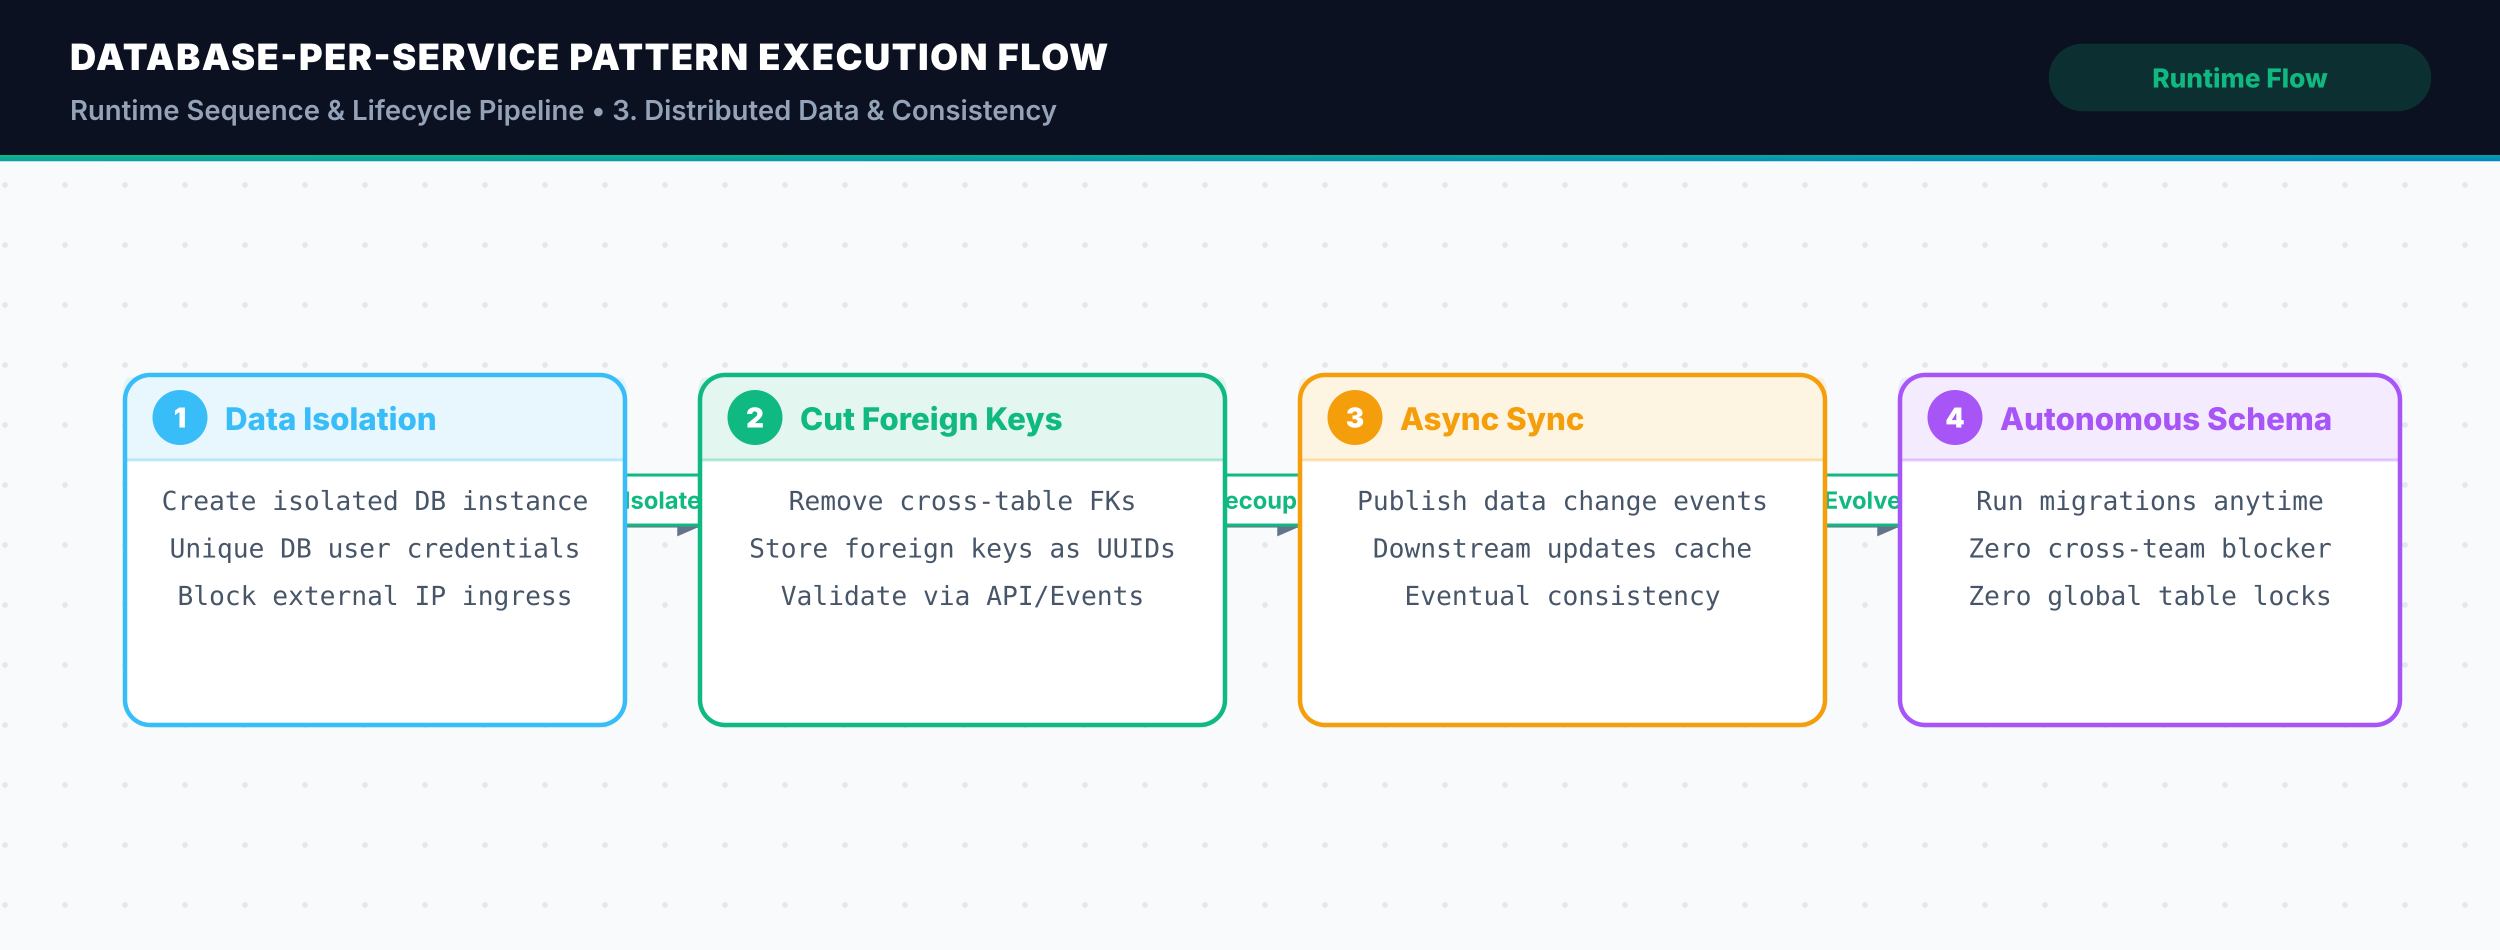
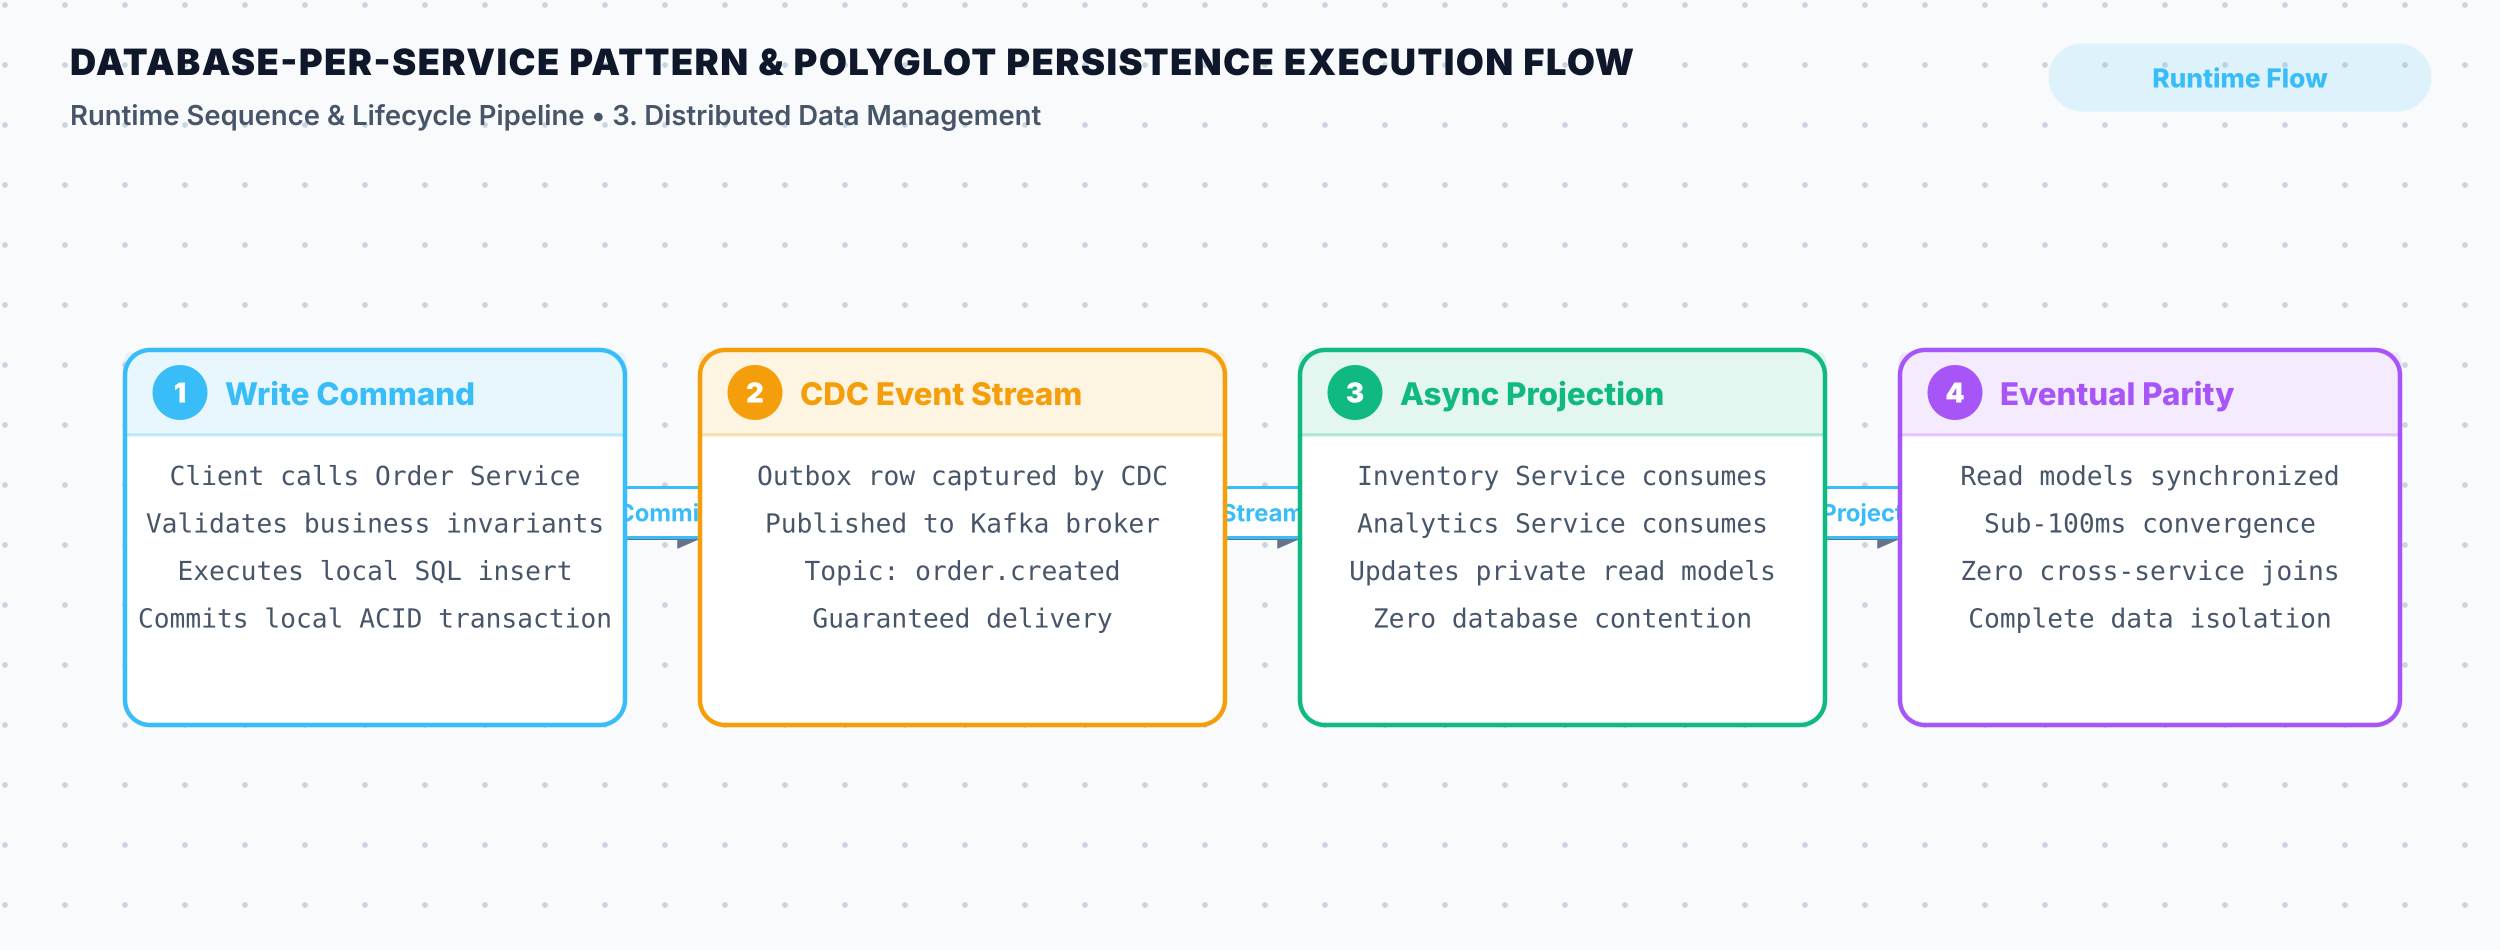
<svg xmlns="http://www.w3.org/2000/svg" viewBox="0 0 1000 380" width="1000" height="380">
  <defs>
    <style>
      .bg { fill: #f8fafc; }
-       .grid-dot { fill: #e2e8f0; }
-       .header-bg { fill: #0b1120; }
-       .header-title { fill: #ffffff; }
-       .header-sub { fill: #94a3b8; }
+       .grid-dot { fill: #cbd5e1; }
+       .header-title { fill: #0f172a; }
+       .header-sub { fill: #475569; }
      .card-bg { fill: #ffffff; }
      .text-muted { fill: #475569; }
      .arrow-line { stroke: #64748b; stroke-width: 2; fill: none; stroke-linecap: round; stroke-linejoin: round; }
      .arrow-dash { stroke: #94a3b8; stroke-width: 2; stroke-dasharray: 5,4; fill: none; stroke-linecap: round; }
      .arrow-head { fill: #64748b; }
      .pill-bg { fill: #ffffff; }
      .tier-bg { fill: rgba(241, 245, 249, 0.45); }

      @media (prefers-color-scheme: dark) {
        .bg { fill: #070b14; }
        .grid-dot { fill: #1e293b; }
-         .header-bg { fill: #030712; }
+         .header-title { fill: #f8fafc; }
+         .header-sub { fill: #94a3b8; }
        .card-bg { fill: #0f172a; }
        .text-muted { fill: #94a3b8; }
        .arrow-line { stroke: #94a3b8; }
        .arrow-dash { stroke: #64748b; }
        .arrow-head { fill: #94a3b8; }
        .pill-bg { fill: #0f172a; }
        .tier-bg { fill: rgba(15, 23, 42, 0.35); }
      }
    </style>
    <pattern id="grid" width="24" height="24" patternUnits="userSpaceOnUse">
      <circle cx="2" cy="2" r="1.15" class="grid-dot" />
    </pattern>
    <linearGradient id="headerGrad" x1="0%" y1="0%" x2="100%" y2="100%">
-       <stop offset="0%" stop-color="#10b981" />
+       <stop offset="0%" stop-color="#38bdf8" />
      <stop offset="100%" stop-color="#0284c7" />
    </linearGradient>
    <marker id="arrow" viewBox="0 0 10 10" refX="7" refY="5" markerWidth="6.5" markerHeight="6.5" orient="auto-start-reverse">
      <path d="M 0 1.5 L 8 5 L 0 8.5 z" class="arrow-head" />
    </marker>
  </defs>
  <rect width="1000" height="380" class="bg" />
  <rect width="1000" height="380" fill="url(#grid)" />
-   <rect x="0" y="0" width="1000" height="64" class="header-bg" />
-   <rect x="0" y="62" width="1000" height="2.5" fill="url(#headerGrad)" />
-   <text x="28" y="28" font-family="-apple-system, BlinkMacSystemFont, sans-serif" font-size="14.5" font-weight="900" class="header-title" letter-spacing="0.04em">DATABASE-PER-SERVICE PATTERN EXECUTION FLOW</text>
-   <text x="28" y="48" font-family="-apple-system, BlinkMacSystemFont, sans-serif" font-size="11" font-weight="600" class="header-sub">Runtime Sequence &amp; Lifecycle Pipeline • 3. Distributed Data &amp; Consistency</text>
-   <rect x="820" y="18" width="152" height="26" rx="13" fill="#10b981" opacity="0.18" stroke="#10b981" stroke-width="1" />
-   <text x="896" y="35" text-anchor="middle" font-family="-apple-system, BlinkMacSystemFont, sans-serif" font-size="10.5" font-weight="800" fill="#10b981">Runtime Flow</text>
+   <text x="28" y="30" font-family="-apple-system, BlinkMacSystemFont, sans-serif" font-size="14.5" font-weight="900" class="header-title" letter-spacing="0.04em">DATABASE-PER-SERVICE PATTERN &amp; POLYGLOT PERSISTENCE EXECUTION FLOW</text>
+   <text x="28" y="50" font-family="-apple-system, BlinkMacSystemFont, sans-serif" font-size="11" font-weight="600" class="header-sub">Runtime Sequence &amp; Lifecycle Pipeline • 3. Distributed Data Management</text>
+   <rect x="820" y="18" width="152" height="26" rx="13" fill="#38bdf8" opacity="0.14" stroke="#38bdf8" stroke-width="1.2" />
+   <text x="896" y="35" text-anchor="middle" font-family="-apple-system, BlinkMacSystemFont, sans-serif" font-size="10.5" font-weight="800" fill="#38bdf8">Runtime Flow</text>
  <g id="conn-0">
-     <path d="M 250 210 L 280 210" class="arrow-line" stroke="#10b981" marker-end="url(#arrow)" />
-     <rect x="237" y="190" width="56" height="20" rx="6" class="pill-bg" stroke="#10b981" stroke-width="1.2" />
-     <text x="265" y="203.5" text-anchor="middle" font-family="-apple-system, BlinkMacSystemFont, sans-serif" font-size="9.5" font-weight="750" fill="#10b981">Isolate</text>
+     <path d="M 250 215 L 280 215" class="arrow-line" stroke="#38bdf8" marker-end="url(#arrow)" />
+     <rect x="235" y="195" width="60" height="20" rx="6" class="pill-bg" stroke="#38bdf8" stroke-width="1.2" />
+     <text x="265" y="208.5" text-anchor="middle" font-family="-apple-system, BlinkMacSystemFont, sans-serif" font-size="9.5" font-weight="750" fill="#38bdf8">Commit</text>
  </g>
  <g id="conn-1">
-     <path d="M 490 210 L 520 210" class="arrow-line" stroke="#10b981" marker-end="url(#arrow)" />
-     <rect x="477" y="190" width="56" height="20" rx="6" class="pill-bg" stroke="#10b981" stroke-width="1.2" />
-     <text x="505" y="203.5" text-anchor="middle" font-family="-apple-system, BlinkMacSystemFont, sans-serif" font-size="9.5" font-weight="750" fill="#10b981">Decouple</text>
+     <path d="M 490 215 L 520 215" class="arrow-line" stroke="#38bdf8" marker-end="url(#arrow)" />
+     <rect x="475" y="195" width="60" height="20" rx="6" class="pill-bg" stroke="#38bdf8" stroke-width="1.2" />
+     <text x="505" y="208.5" text-anchor="middle" font-family="-apple-system, BlinkMacSystemFont, sans-serif" font-size="9.5" font-weight="750" fill="#38bdf8">Stream</text>
  </g>
  <g id="conn-2">
-     <path d="M 730 210 L 760 210" class="arrow-line" stroke="#10b981" marker-end="url(#arrow)" />
-     <rect x="717" y="190" width="56" height="20" rx="6" class="pill-bg" stroke="#10b981" stroke-width="1.2" />
-     <text x="745" y="203.5" text-anchor="middle" font-family="-apple-system, BlinkMacSystemFont, sans-serif" font-size="9.5" font-weight="750" fill="#10b981">Evolve</text>
+     <path d="M 730 215 L 760 215" class="arrow-line" stroke="#38bdf8" marker-end="url(#arrow)" />
+     <rect x="712.2" y="195" width="65.6" height="20" rx="6" class="pill-bg" stroke="#38bdf8" stroke-width="1.2" />
+     <text x="745" y="208.5" text-anchor="middle" font-family="-apple-system, BlinkMacSystemFont, sans-serif" font-size="9.5" font-weight="750" fill="#38bdf8">Project</text>
  </g>
  <g id="node-0" class="node-card">
-     <rect x="50" y="150" width="200" height="140" rx="10" class="card-bg" stroke="#38bdf8" stroke-width="1.8" />
-     <path d="M 51 151 L 249 151 A 9 9 0 0 1 250 160 L 250 184 L 50 184 L 50 160 A 9 9 0 0 1 51 151 Z" fill="#38bdf8" opacity="0.12" />
-     <line x1="50" y1="184" x2="250" y2="184" stroke="#38bdf8" stroke-width="1.2" opacity="0.3" />
-     <circle cx="72" cy="167" r="11" fill="#38bdf8" />
-     <text x="72" y="171" text-anchor="middle" font-family="-apple-system, BlinkMacSystemFont, sans-serif" font-size="11" font-weight="900" fill="#ffffff">1</text>
-     <text x="90" y="172" font-family="-apple-system, BlinkMacSystemFont, sans-serif" font-size="12.5" font-weight="800" fill="#38bdf8">Data Isolation</text>
-     <text x="150" y="204" text-anchor="middle" font-family="ui-monospace, SFMono-Regular, Menlo, Monaco, Consolas, monospace" font-size="10.5" class="text-muted">Create isolated DB instance</text>
-     <text x="150" y="223" text-anchor="middle" font-family="ui-monospace, SFMono-Regular, Menlo, Monaco, Consolas, monospace" font-size="10.5" class="text-muted">Unique DB user credentials</text>
-     <text x="150" y="242" text-anchor="middle" font-family="ui-monospace, SFMono-Regular, Menlo, Monaco, Consolas, monospace" font-size="10.5" class="text-muted">Block external IP ingress</text>
+     <rect x="50" y="140" width="200" height="150" rx="10" class="card-bg" stroke="#38bdf8" stroke-width="1.8" />
+     <path d="M 51 141 L 249 141 A 9 9 0 0 1 250 150 L 250 174 L 50 174 L 50 150 A 9 9 0 0 1 51 141 Z" fill="#38bdf8" opacity="0.12" />
+     <line x1="50" y1="174" x2="250" y2="174" stroke="#38bdf8" stroke-width="1.2" opacity="0.3" />
+     <circle cx="72" cy="157" r="11" fill="#38bdf8" />
+     <text x="72" y="161" text-anchor="middle" font-family="-apple-system, BlinkMacSystemFont, sans-serif" font-size="11" font-weight="900" fill="#ffffff">1</text>
+     <text x="90" y="162" font-family="-apple-system, BlinkMacSystemFont, sans-serif" font-size="12.5" font-weight="800" fill="#38bdf8">Write Command</text>
+     <text x="150" y="194" text-anchor="middle" font-family="ui-monospace, SFMono-Regular, Menlo, Monaco, Consolas, monospace" font-size="10.5" class="text-muted">Client calls Order Service</text>
+     <text x="150" y="213" text-anchor="middle" font-family="ui-monospace, SFMono-Regular, Menlo, Monaco, Consolas, monospace" font-size="10.5" class="text-muted">Validates business invariants</text>
+     <text x="150" y="232" text-anchor="middle" font-family="ui-monospace, SFMono-Regular, Menlo, Monaco, Consolas, monospace" font-size="10.5" class="text-muted">Executes local SQL insert</text>
+     <text x="150" y="251" text-anchor="middle" font-family="ui-monospace, SFMono-Regular, Menlo, Monaco, Consolas, monospace" font-size="10.5" class="text-muted">Commits local ACID transaction</text>
  </g>
  <g id="node-1" class="node-card">
-     <rect x="280" y="150" width="210" height="140" rx="10" class="card-bg" stroke="#10b981" stroke-width="1.8" />
-     <path d="M 281 151 L 489 151 A 9 9 0 0 1 490 160 L 490 184 L 280 184 L 280 160 A 9 9 0 0 1 281 151 Z" fill="#10b981" opacity="0.12" />
-     <line x1="280" y1="184" x2="490" y2="184" stroke="#10b981" stroke-width="1.2" opacity="0.3" />
-     <circle cx="302" cy="167" r="11" fill="#10b981" />
-     <text x="302" y="171" text-anchor="middle" font-family="-apple-system, BlinkMacSystemFont, sans-serif" font-size="11" font-weight="900" fill="#ffffff">2</text>
-     <text x="320" y="172" font-family="-apple-system, BlinkMacSystemFont, sans-serif" font-size="12.5" font-weight="800" fill="#10b981">Cut Foreign Keys</text>
-     <text x="385" y="204" text-anchor="middle" font-family="ui-monospace, SFMono-Regular, Menlo, Monaco, Consolas, monospace" font-size="10.5" class="text-muted">Remove cross-table FKs</text>
-     <text x="385" y="223" text-anchor="middle" font-family="ui-monospace, SFMono-Regular, Menlo, Monaco, Consolas, monospace" font-size="10.5" class="text-muted">Store foreign keys as UUIDs</text>
-     <text x="385" y="242" text-anchor="middle" font-family="ui-monospace, SFMono-Regular, Menlo, Monaco, Consolas, monospace" font-size="10.5" class="text-muted">Validate via API/Events</text>
+     <rect x="280" y="140" width="210" height="150" rx="10" class="card-bg" stroke="#f59e0b" stroke-width="1.8" />
+     <path d="M 281 141 L 489 141 A 9 9 0 0 1 490 150 L 490 174 L 280 174 L 280 150 A 9 9 0 0 1 281 141 Z" fill="#f59e0b" opacity="0.12" />
+     <line x1="280" y1="174" x2="490" y2="174" stroke="#f59e0b" stroke-width="1.2" opacity="0.3" />
+     <circle cx="302" cy="157" r="11" fill="#f59e0b" />
+     <text x="302" y="161" text-anchor="middle" font-family="-apple-system, BlinkMacSystemFont, sans-serif" font-size="11" font-weight="900" fill="#ffffff">2</text>
+     <text x="320" y="162" font-family="-apple-system, BlinkMacSystemFont, sans-serif" font-size="12.5" font-weight="800" fill="#f59e0b">CDC Event Stream</text>
+     <text x="385" y="194" text-anchor="middle" font-family="ui-monospace, SFMono-Regular, Menlo, Monaco, Consolas, monospace" font-size="10.5" class="text-muted">Outbox row captured by CDC</text>
+     <text x="385" y="213" text-anchor="middle" font-family="ui-monospace, SFMono-Regular, Menlo, Monaco, Consolas, monospace" font-size="10.5" class="text-muted">Published to Kafka broker</text>
+     <text x="385" y="232" text-anchor="middle" font-family="ui-monospace, SFMono-Regular, Menlo, Monaco, Consolas, monospace" font-size="10.5" class="text-muted">Topic: order.created</text>
+     <text x="385" y="251" text-anchor="middle" font-family="ui-monospace, SFMono-Regular, Menlo, Monaco, Consolas, monospace" font-size="10.5" class="text-muted">Guaranteed delivery</text>
  </g>
  <g id="node-2" class="node-card">
-     <rect x="520" y="150" width="210" height="140" rx="10" class="card-bg" stroke="#f59e0b" stroke-width="1.8" />
-     <path d="M 521 151 L 729 151 A 9 9 0 0 1 730 160 L 730 184 L 520 184 L 520 160 A 9 9 0 0 1 521 151 Z" fill="#f59e0b" opacity="0.12" />
-     <line x1="520" y1="184" x2="730" y2="184" stroke="#f59e0b" stroke-width="1.2" opacity="0.3" />
-     <circle cx="542" cy="167" r="11" fill="#f59e0b" />
-     <text x="542" y="171" text-anchor="middle" font-family="-apple-system, BlinkMacSystemFont, sans-serif" font-size="11" font-weight="900" fill="#ffffff">3</text>
-     <text x="560" y="172" font-family="-apple-system, BlinkMacSystemFont, sans-serif" font-size="12.5" font-weight="800" fill="#f59e0b">Async Sync</text>
-     <text x="625" y="204" text-anchor="middle" font-family="ui-monospace, SFMono-Regular, Menlo, Monaco, Consolas, monospace" font-size="10.5" class="text-muted">Publish data change events</text>
-     <text x="625" y="223" text-anchor="middle" font-family="ui-monospace, SFMono-Regular, Menlo, Monaco, Consolas, monospace" font-size="10.5" class="text-muted">Downstream updates cache</text>
-     <text x="625" y="242" text-anchor="middle" font-family="ui-monospace, SFMono-Regular, Menlo, Monaco, Consolas, monospace" font-size="10.5" class="text-muted">Eventual consistency</text>
+     <rect x="520" y="140" width="210" height="150" rx="10" class="card-bg" stroke="#10b981" stroke-width="1.8" />
+     <path d="M 521 141 L 729 141 A 9 9 0 0 1 730 150 L 730 174 L 520 174 L 520 150 A 9 9 0 0 1 521 141 Z" fill="#10b981" opacity="0.12" />
+     <line x1="520" y1="174" x2="730" y2="174" stroke="#10b981" stroke-width="1.2" opacity="0.3" />
+     <circle cx="542" cy="157" r="11" fill="#10b981" />
+     <text x="542" y="161" text-anchor="middle" font-family="-apple-system, BlinkMacSystemFont, sans-serif" font-size="11" font-weight="900" fill="#ffffff">3</text>
+     <text x="560" y="162" font-family="-apple-system, BlinkMacSystemFont, sans-serif" font-size="12.5" font-weight="800" fill="#10b981">Async Projection</text>
+     <text x="625" y="194" text-anchor="middle" font-family="ui-monospace, SFMono-Regular, Menlo, Monaco, Consolas, monospace" font-size="10.5" class="text-muted">Inventory Service consumes</text>
+     <text x="625" y="213" text-anchor="middle" font-family="ui-monospace, SFMono-Regular, Menlo, Monaco, Consolas, monospace" font-size="10.5" class="text-muted">Analytics Service consumes</text>
+     <text x="625" y="232" text-anchor="middle" font-family="ui-monospace, SFMono-Regular, Menlo, Monaco, Consolas, monospace" font-size="10.5" class="text-muted">Updates private read models</text>
+     <text x="625" y="251" text-anchor="middle" font-family="ui-monospace, SFMono-Regular, Menlo, Monaco, Consolas, monospace" font-size="10.5" class="text-muted">Zero database contention</text>
  </g>
  <g id="node-3" class="node-card">
-     <rect x="760" y="150" width="200" height="140" rx="10" class="card-bg" stroke="#a855f7" stroke-width="1.8" />
-     <path d="M 761 151 L 959 151 A 9 9 0 0 1 960 160 L 960 184 L 760 184 L 760 160 A 9 9 0 0 1 761 151 Z" fill="#a855f7" opacity="0.12" />
-     <line x1="760" y1="184" x2="960" y2="184" stroke="#a855f7" stroke-width="1.2" opacity="0.3" />
-     <circle cx="782" cy="167" r="11" fill="#a855f7" />
-     <text x="782" y="171" text-anchor="middle" font-family="-apple-system, BlinkMacSystemFont, sans-serif" font-size="11" font-weight="900" fill="#ffffff">4</text>
-     <text x="800" y="172" font-family="-apple-system, BlinkMacSystemFont, sans-serif" font-size="12.5" font-weight="800" fill="#a855f7">Autonomous Schema</text>
-     <text x="860" y="204" text-anchor="middle" font-family="ui-monospace, SFMono-Regular, Menlo, Monaco, Consolas, monospace" font-size="10.5" class="text-muted">Run migrations anytime</text>
-     <text x="860" y="223" text-anchor="middle" font-family="ui-monospace, SFMono-Regular, Menlo, Monaco, Consolas, monospace" font-size="10.5" class="text-muted">Zero cross-team blocker</text>
-     <text x="860" y="242" text-anchor="middle" font-family="ui-monospace, SFMono-Regular, Menlo, Monaco, Consolas, monospace" font-size="10.5" class="text-muted">Zero global table locks</text>
+     <rect x="760" y="140" width="200" height="150" rx="10" class="card-bg" stroke="#a855f7" stroke-width="1.8" />
+     <path d="M 761 141 L 959 141 A 9 9 0 0 1 960 150 L 960 174 L 760 174 L 760 150 A 9 9 0 0 1 761 141 Z" fill="#a855f7" opacity="0.12" />
+     <line x1="760" y1="174" x2="960" y2="174" stroke="#a855f7" stroke-width="1.2" opacity="0.3" />
+     <circle cx="782" cy="157" r="11" fill="#a855f7" />
+     <text x="782" y="161" text-anchor="middle" font-family="-apple-system, BlinkMacSystemFont, sans-serif" font-size="11" font-weight="900" fill="#ffffff">4</text>
+     <text x="800" y="162" font-family="-apple-system, BlinkMacSystemFont, sans-serif" font-size="12.5" font-weight="800" fill="#a855f7">Eventual Parity</text>
+     <text x="860" y="194" text-anchor="middle" font-family="ui-monospace, SFMono-Regular, Menlo, Monaco, Consolas, monospace" font-size="10.5" class="text-muted">Read models synchronized</text>
+     <text x="860" y="213" text-anchor="middle" font-family="ui-monospace, SFMono-Regular, Menlo, Monaco, Consolas, monospace" font-size="10.5" class="text-muted">Sub-100ms convergence</text>
+     <text x="860" y="232" text-anchor="middle" font-family="ui-monospace, SFMono-Regular, Menlo, Monaco, Consolas, monospace" font-size="10.5" class="text-muted">Zero cross-service joins</text>
+     <text x="860" y="251" text-anchor="middle" font-family="ui-monospace, SFMono-Regular, Menlo, Monaco, Consolas, monospace" font-size="10.5" class="text-muted">Complete data isolation</text>
  </g>
</svg>
